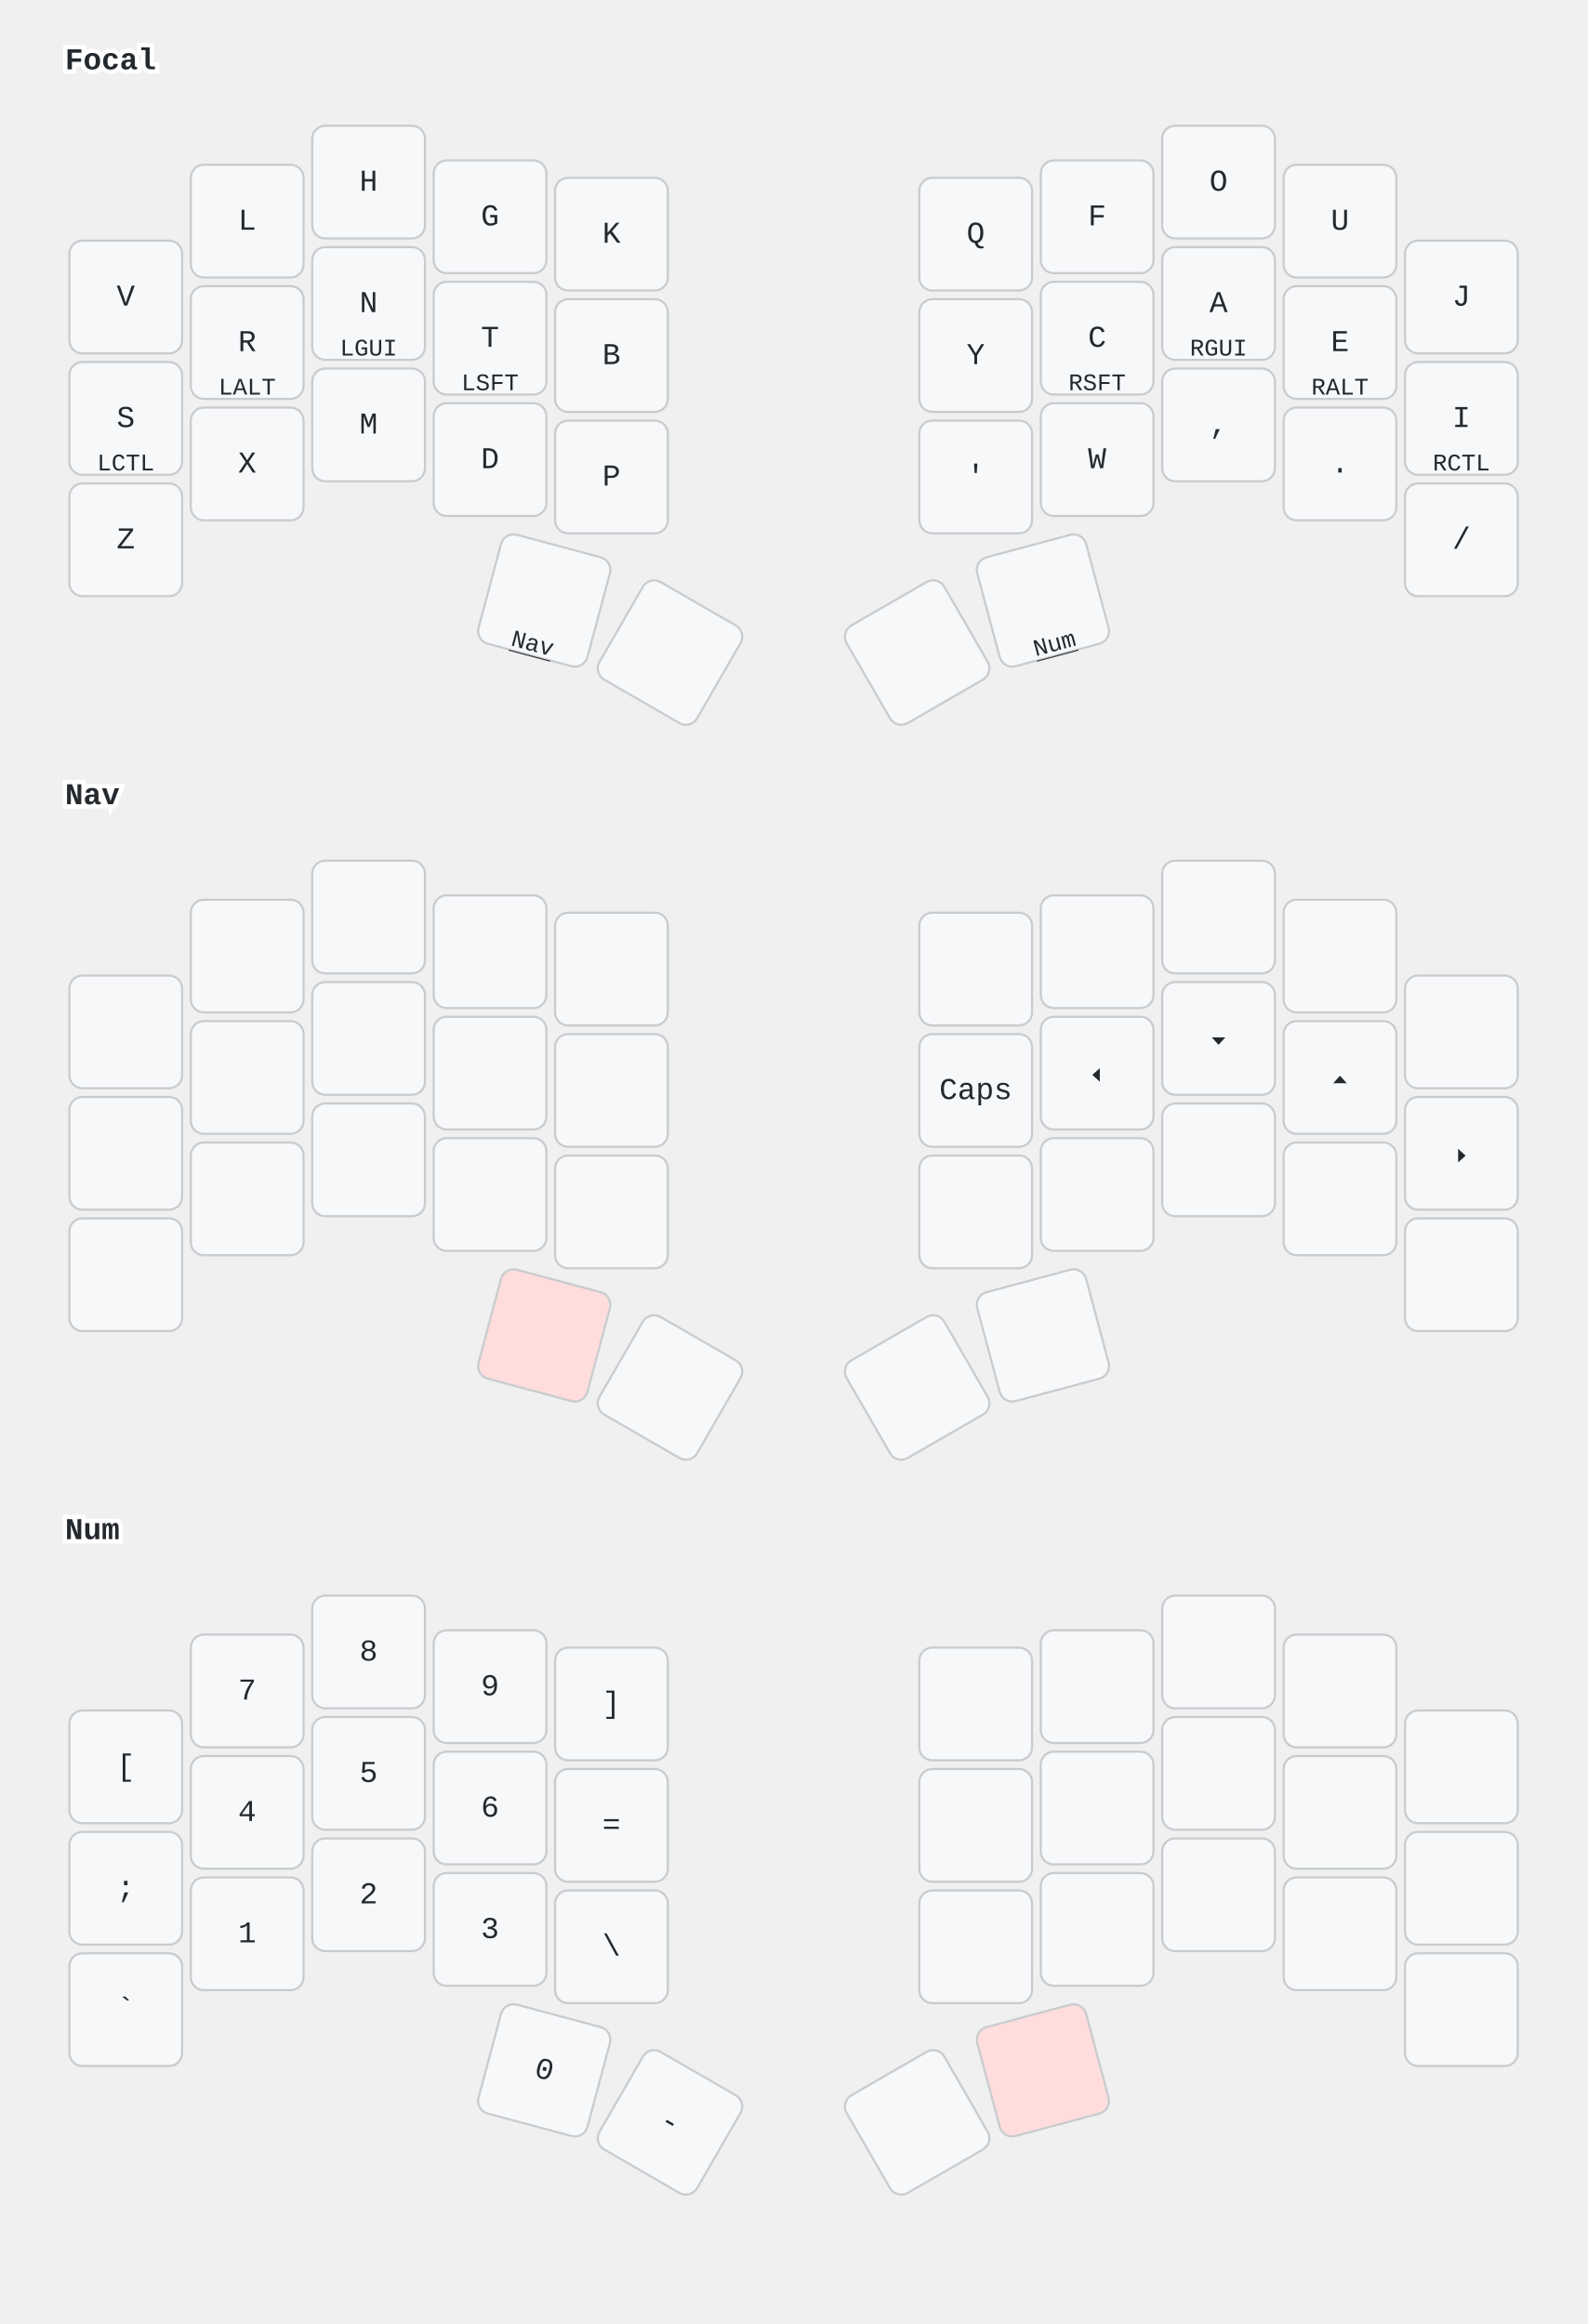
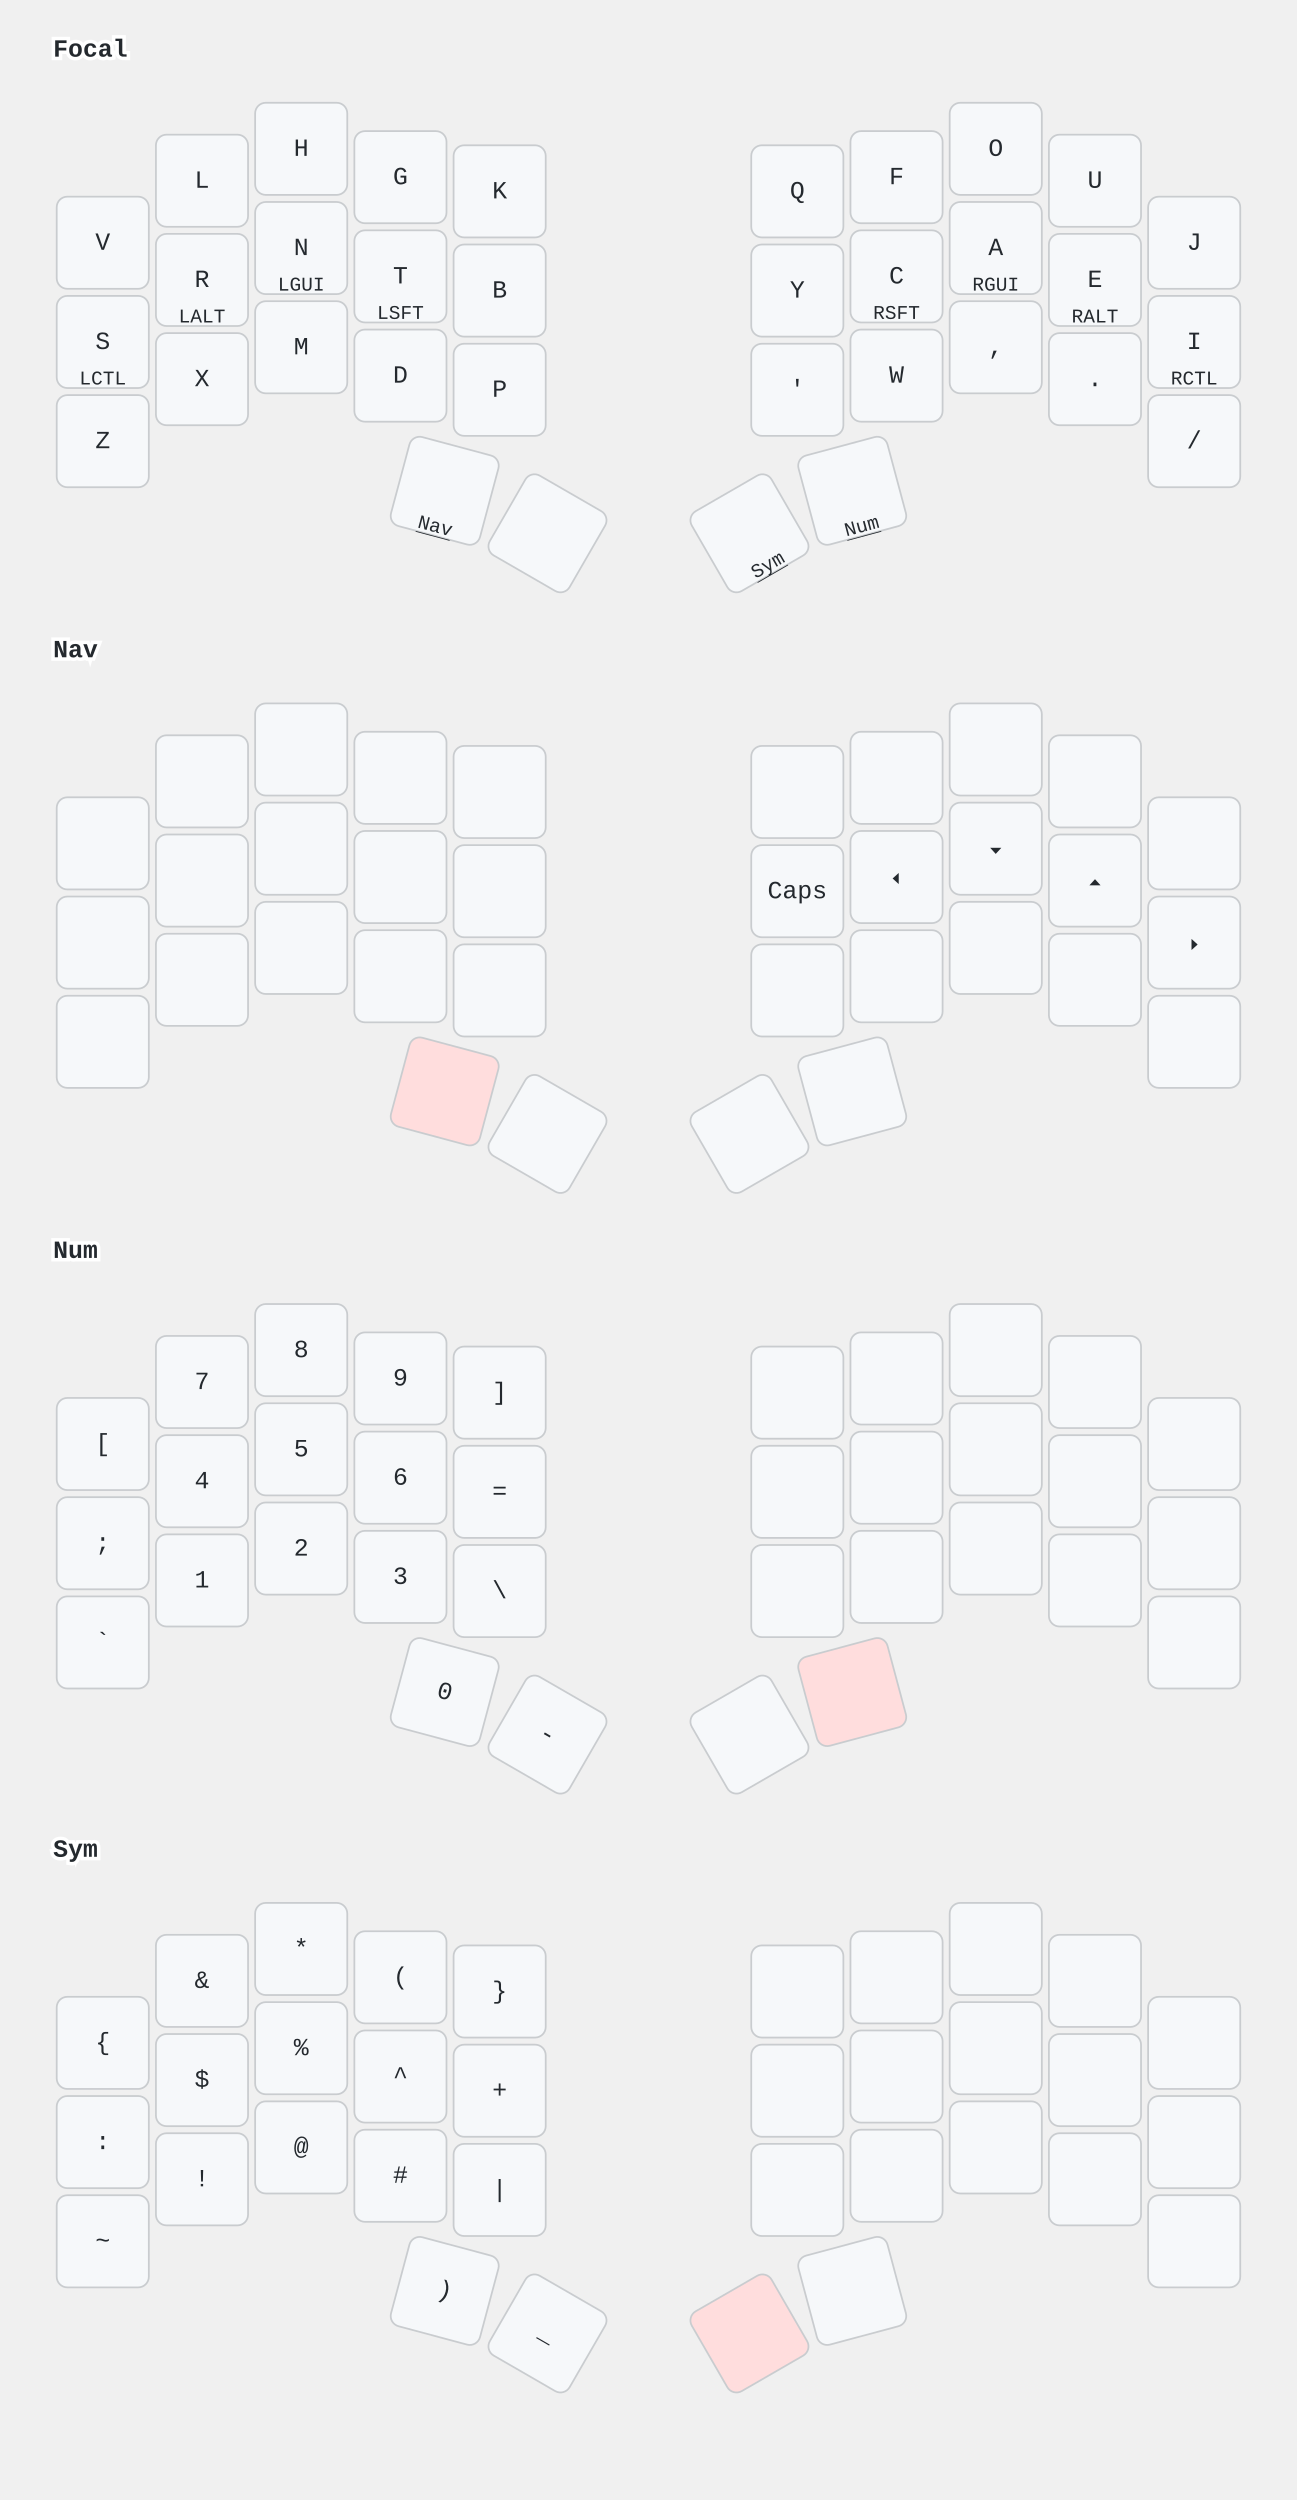
- <svg xmlns="http://www.w3.org/2000/svg" xmlns:xlink="http://www.w3.org/1999/xlink" width="732" height="1072" viewBox="0 0 732 1072" class="keymap">
+ <svg xmlns="http://www.w3.org/2000/svg" xmlns:xlink="http://www.w3.org/1999/xlink" width="732" height="1411" viewBox="0 0 732 1411" class="keymap">
  <defs>/* start glyphs */
<svg id="mdi:apple-keyboard-command">
      <svg id="mdi-apple-keyboard-command" viewBox="0 0 24 24">
        <path d="M6,2A4,4 0 0,1 10,6V8H14V6A4,4 0 0,1 18,2A4,4 0 0,1 22,6A4,4 0 0,1 18,10H16V14H18A4,4 0 0,1 22,18A4,4 0 0,1 18,22A4,4 0 0,1 14,18V16H10V18A4,4 0 0,1 6,22A4,4 0 0,1 2,18A4,4 0 0,1 6,14H8V10H6A4,4 0 0,1 2,6A4,4 0 0,1 6,2M16,18A2,2 0 0,0 18,20A2,2 0 0,0 20,18A2,2 0 0,0 18,16H16V18M14,10H10V14H14V10M6,16A2,2 0 0,0 4,18A2,2 0 0,0 6,20A2,2 0 0,0 8,18V16H6M8,6A2,2 0 0,0 6,4A2,2 0 0,0 4,6A2,2 0 0,0 6,8H8V6M18,8A2,2 0 0,0 20,6A2,2 0 0,0 18,4A2,2 0 0,0 16,6V8H18Z" />
      </svg>
    </svg>
    <svg id="mdi:apple-keyboard-control">
      <svg id="mdi-apple-keyboard-control" viewBox="0 0 24 24">
        <path d="M19.78,11.78L18.36,13.19L12,6.83L5.64,13.19L4.22,11.78L12,4L19.78,11.78Z" />
      </svg>
    </svg>
    <svg id="mdi:apple-keyboard-option">
      <svg id="mdi-apple-keyboard-option" viewBox="0 0 24 24">
        <path d="M3,4H9.11L16.15,18H21V20H14.88L7.84,6H3V4M14,4H21V6H14V4Z" />
      </svg>
    </svg>
    <svg id="mdi:apple-keyboard-shift">
      <svg id="mdi-apple-keyboard-shift" viewBox="0 0 24 24">
        <path d="M15,18V12H17.17L12,6.83L6.83,12H9V18H15M12,4L22,14H17V20H7V14H2L12,4Z" />
      </svg>
    </svg>
    <svg id="mdi:backspace-outline">
      <svg id="mdi-backspace-outline" viewBox="0 0 24 24">
        <path d="M19,15.59L17.59,17L14,13.41L10.41,17L9,15.59L12.59,12L9,8.41L10.41,7L14,10.59L17.59,7L19,8.41L15.41,12L19,15.59M22,3A2,2 0 0,1 24,5V19A2,2 0 0,1 22,21H7C6.31,21 5.77,20.64 5.41,20.11L0,12L5.41,3.88C5.77,3.35 6.31,3 7,3H22M22,5H7L2.28,12L7,19H22V5Z" />
      </svg>
    </svg>
    <svg id="mdi:keyboard-return">
      <svg id="mdi-keyboard-return" viewBox="0 0 24 24">
        <path d="M19,7V11H5.83L9.41,7.41L8,6L2,12L8,18L9.41,16.58L5.83,13H21V7H19Z" />
      </svg>
    </svg>
    <svg id="mdi:keyboard-space">
      <svg id="mdi-keyboard-space" viewBox="0 0 24 24">
        <path d="M3 15H5V19H19V15H21V19C21 20.1 20.1 21 19 21H5C3.9 21 3 20.1 3 19V15Z" />
      </svg>
    </svg>
    <svg id="mdi:keyboard-tab">
      <svg id="mdi-keyboard-tab" viewBox="0 0 24 24">
        <path d="M20,18H22V6H20M11.59,7.41L15.17,11H1V13H15.17L11.59,16.58L13,18L19,12L13,6L11.59,7.41Z" />
      </svg>
    </svg>
    <svg id="mdi:lightbulb-on-outline">
      <svg id="mdi-lightbulb-on-outline" viewBox="0 0 24 24">
        <path d="M20,11H23V13H20V11M1,11H4V13H1V11M13,1V4H11V1H13M4.92,3.5L7.05,5.64L5.63,7.05L3.5,4.93L4.92,3.5M16.95,5.63L19.07,3.5L20.5,4.93L18.37,7.05L16.95,5.63M12,6A6,6 0 0,1 18,12C18,14.22 16.79,16.16 15,17.2V19A1,1 0 0,1 14,20H10A1,1 0 0,1 9,19V17.2C7.21,16.16 6,14.22 6,12A6,6 0 0,1 12,6M14,21V22A1,1 0 0,1 13,23H11A1,1 0 0,1 10,22V21H14M11,18H13V15.87C14.73,15.43 16,13.86 16,12A4,4 0 0,0 12,8A4,4 0 0,0 8,12C8,13.86 9.27,15.43 11,15.87V18Z" />
      </svg>
    </svg>
    <svg id="mdi:lightbulb-outline">
      <svg id="mdi-lightbulb-outline" viewBox="0 0 24 24">
        <path d="M12,2A7,7 0 0,1 19,9C19,11.38 17.81,13.47 16,14.74V17A1,1 0 0,1 15,18H9A1,1 0 0,1 8,17V14.74C6.19,13.47 5,11.38 5,9A7,7 0 0,1 12,2M9,21V20H15V21A1,1 0 0,1 14,22H10A1,1 0 0,1 9,21M12,4A5,5 0 0,0 7,9C7,11.05 8.23,12.81 10,13.58V16H14V13.58C15.77,12.81 17,11.05 17,9A5,5 0 0,0 12,4Z" />
      </svg>
    </svg>
    <svg id="mdi:play-pause">
      <svg id="mdi-play-pause" viewBox="0 0 24 24">
        <path d="M3,5V19L11,12M13,19H16V5H13M18,5V19H21V5" />
      </svg>
    </svg>
    <svg id="mdi:skip-next">
      <svg id="mdi-skip-next" viewBox="0 0 24 24">
        <path d="M16,18H18V6H16M6,18L14.5,12L6,6V18Z" />
      </svg>
    </svg>
    <svg id="mdi:skip-previous">
      <svg id="mdi-skip-previous" viewBox="0 0 24 24">
        <path d="M6,18V6H8V18H6M9.5,12L18,6V18L9.5,12Z" />
      </svg>
    </svg>
    <svg id="mdi:volume-high">
      <svg id="mdi-volume-high" viewBox="0 0 24 24">
        <path d="M14,3.23V5.29C16.89,6.15 19,8.83 19,12C19,15.17 16.89,17.84 14,18.7V20.77C18,19.86 21,16.28 21,12C21,7.72 18,4.14 14,3.23M16.5,12C16.5,10.23 15.5,8.71 14,7.97V16C15.5,15.29 16.5,13.76 16.5,12M3,9V15H7L12,20V4L7,9H3Z" />
      </svg>
    </svg>
    <svg id="mdi:volume-low">
      <svg id="mdi-volume-low" viewBox="0 0 24 24">
        <path d="M7,9V15H11L16,20V4L11,9H7Z" />
      </svg>
    </svg>
    <svg id="mdi:volume-off">
      <svg id="mdi-volume-off" viewBox="0 0 24 24">
        <path d="M12,4L9.91,6.09L12,8.18M4.27,3L3,4.27L7.73,9H3V15H7L12,20V13.27L16.25,17.53C15.58,18.04 14.83,18.46 14,18.7V20.77C15.38,20.45 16.63,19.82 17.68,18.96L19.73,21L21,19.73L12,10.73M19,12C19,12.94 18.8,13.82 18.46,14.64L19.97,16.15C20.62,14.91 21,13.5 21,12C21,7.72 18,4.14 14,3.23V5.29C16.89,6.15 19,8.83 19,12M16.5,12C16.5,10.23 15.5,8.71 14,7.97V10.18L16.45,12.63C16.5,12.43 16.5,12.21 16.5,12Z" />
      </svg>
    </svg>
  </defs>/* end glyphs */
<style>/* inherit to force styles through use tags */
svg path {
    fill: inherit;
}

/* font and background color specifications */
svg.keymap {
    font-family: SFMono-Regular,Consolas,Liberation Mono,Menlo,monospace;
    font-size: 14px;
    font-kerning: normal;
    text-rendering: optimizeLegibility;
    fill: #24292e;
}

/* default key styling */
rect.key {
    fill: #f6f8fa;
}

rect.key, rect.combo {
    stroke: #c9cccf;
    stroke-width: 1;
}

/* default key side styling, only used is draw_key_sides is set */
rect.side {
    filter: brightness(90%);
}

/* color accent for combo boxes */
rect.combo, rect.combo-separate {
    fill: #cdf;
}

/* color accent for held keys */
rect.held, rect.combo.held {
    fill: #fdd;
}

/* color accent for ghost (optional) keys */
rect.ghost, rect.combo.ghost {
    stroke-dasharray: 4, 4;
    stroke-width: 2;
}

text {
    text-anchor: middle;
    dominant-baseline: middle;
}

/* styling for layer labels */
text.label {
    font-weight: bold;
    text-anchor: start;
    stroke: white;
    stroke-width: 4;
    paint-order: stroke;
}

/* styling for optional footer */
text.footer {
    text-anchor: end;
    dominant-baseline: auto;
    stroke: white;
    stroke-width: 4;
    paint-order: stroke;
}

/* styling for combo tap, and key non-tap label text */
text.combo, text.hold, text.shifted, text.left, text.right, text.tl, text.tr, text.bl, text.br {
    font-size: 11px;
}

text.hold, text.bl, text.br {
    text-anchor: middle;
    dominant-baseline: auto;
}

text.shifted, text.tl, text.tr {
    text-anchor: middle;
    dominant-baseline: hanging;
}

text.left, text.tl, text.bl {
    text-anchor: start;
}

text.right, text.tr, text.br {
    text-anchor: end;
}

text.layer-activator {
    text-decoration: underline;
}

/* styling for hold/shifted label text in combo box */
text.combo.hold, text.combo.shifted, text.combo.left, text.combo.right {
    font-size: 8px;
}

/* lighter symbol for transparent keys */
text.trans {
    fill: #7b7e81;
}

/* styling for combo dendrons */
path.combo {
    stroke-width: 1;
    stroke: gray;
    fill: none;
}

/* Start Tabler Icons Cleanup */
/* cannot use height/width with glyphs */
.icon-tabler &gt; path {
    fill: inherit;
    stroke: inherit;
    stroke-width: 2;
}
/* hide tabler's default box */
.icon-tabler &gt; path[stroke="none"][fill="none"] {
    visibility: hidden;
}
/* End Tabler Icons Cleanup */

@media (prefers-color-scheme: dark) {
svg.keymap { fill: #d1d6db; }
rect.key { fill: #3f4750; }
rect.key, rect.combo { stroke: #60666c; }
rect.combo, rect.combo-separate { fill: #1f3d7a; }
rect.held, rect.combo.held { fill: #854747; }
text.label, text.footer { stroke: black; }
text.trans { fill: #7e8184; }
path.combo { stroke: #7f7f7f; }

}</style>
  <g transform="translate(30, 0)" class="layer-Focal">
    <text x="0" y="28" class="label" id="Focal">Focal</text>
    <g transform="translate(0, 56)">
      <g transform="translate(28, 81)" class="key keypos-0">
        <rect rx="6" ry="6" x="-26" y="-26" width="52" height="52" class="key" />
        <text x="0" y="0" class="key tap">V</text>
      </g>
      <g transform="translate(84, 46)" class="key keypos-1">
        <rect rx="6" ry="6" x="-26" y="-26" width="52" height="52" class="key" />
        <text x="0" y="0" class="key tap">L</text>
      </g>
      <g transform="translate(140, 28)" class="key keypos-2">
        <rect rx="6" ry="6" x="-26" y="-26" width="52" height="52" class="key" />
        <text x="0" y="0" class="key tap">H</text>
      </g>
      <g transform="translate(196, 44)" class="key keypos-3">
        <rect rx="6" ry="6" x="-26" y="-26" width="52" height="52" class="key" />
        <text x="0" y="0" class="key tap">G</text>
      </g>
      <g transform="translate(252, 52)" class="key keypos-4">
        <rect rx="6" ry="6" x="-26" y="-26" width="52" height="52" class="key" />
        <text x="0" y="0" class="key tap">K</text>
      </g>
      <g transform="translate(420, 52)" class="key keypos-5">
        <rect rx="6" ry="6" x="-26" y="-26" width="52" height="52" class="key" />
        <text x="0" y="0" class="key tap">Q</text>
      </g>
      <g transform="translate(476, 44)" class="key keypos-6">
        <rect rx="6" ry="6" x="-26" y="-26" width="52" height="52" class="key" />
        <text x="0" y="0" class="key tap">F</text>
      </g>
      <g transform="translate(532, 28)" class="key keypos-7">
        <rect rx="6" ry="6" x="-26" y="-26" width="52" height="52" class="key" />
        <text x="0" y="0" class="key tap">O</text>
      </g>
      <g transform="translate(588, 46)" class="key keypos-8">
        <rect rx="6" ry="6" x="-26" y="-26" width="52" height="52" class="key" />
        <text x="0" y="0" class="key tap">U</text>
      </g>
      <g transform="translate(644, 81)" class="key keypos-9">
        <rect rx="6" ry="6" x="-26" y="-26" width="52" height="52" class="key" />
        <text x="0" y="0" class="key tap">J</text>
      </g>
      <g transform="translate(28, 137)" class="key keypos-10">
        <rect rx="6" ry="6" x="-26" y="-26" width="52" height="52" class="key" />
        <text x="0" y="0" class="key tap">S</text>
        <text x="0" y="24" class="key hold">LCTL</text>
      </g>
      <g transform="translate(84, 102)" class="key keypos-11">
        <rect rx="6" ry="6" x="-26" y="-26" width="52" height="52" class="key" />
        <text x="0" y="0" class="key tap">R</text>
        <text x="0" y="24" class="key hold">LALT</text>
      </g>
      <g transform="translate(140, 84)" class="key keypos-12">
        <rect rx="6" ry="6" x="-26" y="-26" width="52" height="52" class="key" />
        <text x="0" y="0" class="key tap">N</text>
        <text x="0" y="24" class="key hold">LGUI</text>
      </g>
      <g transform="translate(196, 100)" class="key keypos-13">
        <rect rx="6" ry="6" x="-26" y="-26" width="52" height="52" class="key" />
        <text x="0" y="0" class="key tap">T</text>
        <text x="0" y="24" class="key hold">LSFT</text>
      </g>
      <g transform="translate(252, 108)" class="key keypos-14">
        <rect rx="6" ry="6" x="-26" y="-26" width="52" height="52" class="key" />
        <text x="0" y="0" class="key tap">B</text>
      </g>
      <g transform="translate(420, 108)" class="key keypos-15">
        <rect rx="6" ry="6" x="-26" y="-26" width="52" height="52" class="key" />
        <text x="0" y="0" class="key tap">Y</text>
      </g>
      <g transform="translate(476, 100)" class="key keypos-16">
        <rect rx="6" ry="6" x="-26" y="-26" width="52" height="52" class="key" />
        <text x="0" y="0" class="key tap">C</text>
        <text x="0" y="24" class="key hold">RSFT</text>
      </g>
      <g transform="translate(532, 84)" class="key keypos-17">
        <rect rx="6" ry="6" x="-26" y="-26" width="52" height="52" class="key" />
        <text x="0" y="0" class="key tap">A</text>
        <text x="0" y="24" class="key hold">RGUI</text>
      </g>
      <g transform="translate(588, 102)" class="key keypos-18">
        <rect rx="6" ry="6" x="-26" y="-26" width="52" height="52" class="key" />
        <text x="0" y="0" class="key tap">E</text>
        <text x="0" y="24" class="key hold">RALT</text>
      </g>
      <g transform="translate(644, 137)" class="key keypos-19">
        <rect rx="6" ry="6" x="-26" y="-26" width="52" height="52" class="key" />
        <text x="0" y="0" class="key tap">I</text>
        <text x="0" y="24" class="key hold">RCTL</text>
      </g>
      <g transform="translate(28, 193)" class="key keypos-20">
        <rect rx="6" ry="6" x="-26" y="-26" width="52" height="52" class="key" />
        <text x="0" y="0" class="key tap">Z</text>
      </g>
      <g transform="translate(84, 158)" class="key keypos-21">
        <rect rx="6" ry="6" x="-26" y="-26" width="52" height="52" class="key" />
        <text x="0" y="0" class="key tap">X</text>
      </g>
      <g transform="translate(140, 140)" class="key keypos-22">
        <rect rx="6" ry="6" x="-26" y="-26" width="52" height="52" class="key" />
        <text x="0" y="0" class="key tap">M</text>
      </g>
      <g transform="translate(196, 156)" class="key keypos-23">
        <rect rx="6" ry="6" x="-26" y="-26" width="52" height="52" class="key" />
        <text x="0" y="0" class="key tap">D</text>
      </g>
      <g transform="translate(252, 164)" class="key keypos-24">
        <rect rx="6" ry="6" x="-26" y="-26" width="52" height="52" class="key" />
        <text x="0" y="0" class="key tap">P</text>
      </g>
      <g transform="translate(420, 164)" class="key keypos-25">
        <rect rx="6" ry="6" x="-26" y="-26" width="52" height="52" class="key" />
        <text x="0" y="0" class="key tap">'</text>
      </g>
      <g transform="translate(476, 156)" class="key keypos-26">
        <rect rx="6" ry="6" x="-26" y="-26" width="52" height="52" class="key" />
        <text x="0" y="0" class="key tap">W</text>
      </g>
      <g transform="translate(532, 140)" class="key keypos-27">
        <rect rx="6" ry="6" x="-26" y="-26" width="52" height="52" class="key" />
        <text x="0" y="0" class="key tap">,</text>
      </g>
      <g transform="translate(588, 158)" class="key keypos-28">
        <rect rx="6" ry="6" x="-26" y="-26" width="52" height="52" class="key" />
        <text x="0" y="0" class="key tap">.</text>
      </g>
      <g transform="translate(644, 193)" class="key keypos-29">
        <rect rx="6" ry="6" x="-26" y="-26" width="52" height="52" class="key" />
        <text x="0" y="0" class="key tap">/</text>
      </g>
      <g transform="translate(221, 221) rotate(15.0)" class="key keypos-30">
        <rect rx="6" ry="6" x="-26" y="-26" width="52" height="52" class="key" />
        <use href="#mdi:keyboard-space" xlink:href="#mdi:keyboard-space" x="-7" y="-7" height="14" width="14.0" class="key tap glyph mdi:keyboard-space" />
        <a href="#Nav">
          <text x="0" y="24" class="key hold layer-activator">Nav</text>
        </a>
      </g>
      <g transform="translate(279, 245) rotate(30.0)" class="key keypos-31">
        <rect rx="6" ry="6" x="-26" y="-26" width="52" height="52" class="key" />
        <use href="#mdi:keyboard-tab" xlink:href="#mdi:keyboard-tab" x="-7" y="-7" height="14" width="14.0" class="key tap glyph mdi:keyboard-tab" />
      </g>
      <g transform="translate(393, 245) rotate(-30.0)" class="key keypos-32">
        <rect rx="6" ry="6" x="-26" y="-26" width="52" height="52" class="key" />
        <use href="#mdi:keyboard-return" xlink:href="#mdi:keyboard-return" x="-7" y="-7" height="14" width="14.0" class="key tap glyph mdi:keyboard-return" />
+         <a href="#Sym">
+           <text x="0" y="24" class="key hold layer-activator">Sym</text>
+         </a>
      </g>
      <g transform="translate(451, 221) rotate(-15.0)" class="key keypos-33">
        <rect rx="6" ry="6" x="-26" y="-26" width="52" height="52" class="key" />
        <use href="#mdi:backspace-outline" xlink:href="#mdi:backspace-outline" x="-7" y="-7" height="14" width="14.0" class="key tap glyph mdi:backspace-outline" />
        <a href="#Num">
          <text x="0" y="24" class="key hold layer-activator">Num</text>
        </a>
      </g>
    </g>
  </g>
  <g transform="translate(30, 339)" class="layer-Nav">
    <text x="0" y="28" class="label" id="Nav">Nav</text>
    <g transform="translate(0, 56)">
      <g transform="translate(28, 81)" class="key keypos-0">
        <rect rx="6" ry="6" x="-26" y="-26" width="52" height="52" class="key" />
      </g>
      <g transform="translate(84, 46)" class="key keypos-1">
        <rect rx="6" ry="6" x="-26" y="-26" width="52" height="52" class="key" />
      </g>
      <g transform="translate(140, 28)" class="key keypos-2">
        <rect rx="6" ry="6" x="-26" y="-26" width="52" height="52" class="key" />
      </g>
      <g transform="translate(196, 44)" class="key keypos-3">
        <rect rx="6" ry="6" x="-26" y="-26" width="52" height="52" class="key" />
      </g>
      <g transform="translate(252, 52)" class="key keypos-4">
        <rect rx="6" ry="6" x="-26" y="-26" width="52" height="52" class="key" />
      </g>
      <g transform="translate(420, 52)" class="key keypos-5">
        <rect rx="6" ry="6" x="-26" y="-26" width="52" height="52" class="key" />
      </g>
      <g transform="translate(476, 44)" class="key keypos-6">
        <rect rx="6" ry="6" x="-26" y="-26" width="52" height="52" class="key" />
        <use href="#mdi:skip-previous" xlink:href="#mdi:skip-previous" x="-7" y="-7" height="14" width="14.0" class="key tap glyph mdi:skip-previous" />
      </g>
      <g transform="translate(532, 28)" class="key keypos-7">
        <rect rx="6" ry="6" x="-26" y="-26" width="52" height="52" class="key" />
        <use href="#mdi:volume-low" xlink:href="#mdi:volume-low" x="-7" y="-7" height="14" width="14.0" class="key tap glyph mdi:volume-low" />
      </g>
      <g transform="translate(588, 46)" class="key keypos-8">
        <rect rx="6" ry="6" x="-26" y="-26" width="52" height="52" class="key" />
        <use href="#mdi:volume-high" xlink:href="#mdi:volume-high" x="-7" y="-7" height="14" width="14.0" class="key tap glyph mdi:volume-high" />
      </g>
      <g transform="translate(644, 81)" class="key keypos-9">
        <rect rx="6" ry="6" x="-26" y="-26" width="52" height="52" class="key" />
        <use href="#mdi:skip-next" xlink:href="#mdi:skip-next" x="-7" y="-7" height="14" width="14.0" class="key tap glyph mdi:skip-next" />
      </g>
      <g transform="translate(28, 137)" class="key keypos-10">
        <rect rx="6" ry="6" x="-26" y="-26" width="52" height="52" class="key" />
        <use href="#mdi:apple-keyboard-control" xlink:href="#mdi:apple-keyboard-control" x="-7" y="-7" height="14" width="14.0" class="key tap glyph mdi:apple-keyboard-control" />
      </g>
      <g transform="translate(84, 102)" class="key keypos-11">
        <rect rx="6" ry="6" x="-26" y="-26" width="52" height="52" class="key" />
        <use href="#mdi:apple-keyboard-option" xlink:href="#mdi:apple-keyboard-option" x="-7" y="-7" height="14" width="14.0" class="key tap glyph mdi:apple-keyboard-option" />
      </g>
      <g transform="translate(140, 84)" class="key keypos-12">
        <rect rx="6" ry="6" x="-26" y="-26" width="52" height="52" class="key" />
        <use href="#mdi:apple-keyboard-command" xlink:href="#mdi:apple-keyboard-command" x="-7" y="-7" height="14" width="14.0" class="key tap glyph mdi:apple-keyboard-command" />
      </g>
      <g transform="translate(196, 100)" class="key keypos-13">
        <rect rx="6" ry="6" x="-26" y="-26" width="52" height="52" class="key" />
        <use href="#mdi:apple-keyboard-shift" xlink:href="#mdi:apple-keyboard-shift" x="-7" y="-7" height="14" width="14.0" class="key tap glyph mdi:apple-keyboard-shift" />
      </g>
      <g transform="translate(252, 108)" class="key keypos-14">
        <rect rx="6" ry="6" x="-26" y="-26" width="52" height="52" class="key" />
      </g>
      <g transform="translate(420, 108)" class="key keypos-15">
        <rect rx="6" ry="6" x="-26" y="-26" width="52" height="52" class="key" />
        <text x="0" y="0" class="key tap">Caps</text>
      </g>
      <g transform="translate(476, 100)" class="key keypos-16">
        <rect rx="6" ry="6" x="-26" y="-26" width="52" height="52" class="key" />
        <text x="0" y="0" class="key tap">⏴</text>
      </g>
      <g transform="translate(532, 84)" class="key keypos-17">
        <rect rx="6" ry="6" x="-26" y="-26" width="52" height="52" class="key" />
        <text x="0" y="0" class="key tap">⏷</text>
      </g>
      <g transform="translate(588, 102)" class="key keypos-18">
        <rect rx="6" ry="6" x="-26" y="-26" width="52" height="52" class="key" />
        <text x="0" y="0" class="key tap">⏶</text>
      </g>
      <g transform="translate(644, 137)" class="key keypos-19">
        <rect rx="6" ry="6" x="-26" y="-26" width="52" height="52" class="key" />
        <text x="0" y="0" class="key tap">⏵</text>
      </g>
      <g transform="translate(28, 193)" class="key keypos-20">
        <rect rx="6" ry="6" x="-26" y="-26" width="52" height="52" class="key" />
      </g>
      <g transform="translate(84, 158)" class="key keypos-21">
        <rect rx="6" ry="6" x="-26" y="-26" width="52" height="52" class="key" />
      </g>
      <g transform="translate(140, 140)" class="key keypos-22">
        <rect rx="6" ry="6" x="-26" y="-26" width="52" height="52" class="key" />
      </g>
      <g transform="translate(196, 156)" class="key keypos-23">
        <rect rx="6" ry="6" x="-26" y="-26" width="52" height="52" class="key" />
      </g>
      <g transform="translate(252, 164)" class="key keypos-24">
        <rect rx="6" ry="6" x="-26" y="-26" width="52" height="52" class="key" />
      </g>
      <g transform="translate(420, 164)" class="key keypos-25">
        <rect rx="6" ry="6" x="-26" y="-26" width="52" height="52" class="key" />
      </g>
      <g transform="translate(476, 156)" class="key keypos-26">
        <rect rx="6" ry="6" x="-26" y="-26" width="52" height="52" class="key" />
      </g>
      <g transform="translate(532, 140)" class="key keypos-27">
        <rect rx="6" ry="6" x="-26" y="-26" width="52" height="52" class="key" />
        <use href="#mdi:lightbulb-outline" xlink:href="#mdi:lightbulb-outline" x="-7" y="-7" height="14" width="14.0" class="key tap glyph mdi:lightbulb-outline" />
      </g>
      <g transform="translate(588, 158)" class="key keypos-28">
        <rect rx="6" ry="6" x="-26" y="-26" width="52" height="52" class="key" />
        <use href="#mdi:lightbulb-on-outline" xlink:href="#mdi:lightbulb-on-outline" x="-7" y="-7" height="14" width="14.0" class="key tap glyph mdi:lightbulb-on-outline" />
      </g>
      <g transform="translate(644, 193)" class="key keypos-29">
        <rect rx="6" ry="6" x="-26" y="-26" width="52" height="52" class="key" />
      </g>
      <g transform="translate(221, 221) rotate(15.0)" class="key held keypos-30">
        <rect rx="6" ry="6" x="-26" y="-26" width="52" height="52" class="key held" />
      </g>
      <g transform="translate(279, 245) rotate(30.0)" class="key keypos-31">
        <rect rx="6" ry="6" x="-26" y="-26" width="52" height="52" class="key" />
      </g>
      <g transform="translate(393, 245) rotate(-30.0)" class="key keypos-32">
        <rect rx="6" ry="6" x="-26" y="-26" width="52" height="52" class="key" />
        <use href="#mdi:volume-off" xlink:href="#mdi:volume-off" x="-7" y="-7" height="14" width="14.0" class="key tap glyph mdi:volume-off" />
      </g>
      <g transform="translate(451, 221) rotate(-15.0)" class="key keypos-33">
        <rect rx="6" ry="6" x="-26" y="-26" width="52" height="52" class="key" />
        <use href="#mdi:play-pause" xlink:href="#mdi:play-pause" x="-7" y="-7" height="14" width="14.0" class="key tap glyph mdi:play-pause" />
      </g>
    </g>
  </g>
  <g transform="translate(30, 678)" class="layer-Num">
    <text x="0" y="28" class="label" id="Num">Num</text>
    <g transform="translate(0, 56)">
      <g transform="translate(28, 81)" class="key keypos-0">
        <rect rx="6" ry="6" x="-26" y="-26" width="52" height="52" class="key" />
        <text x="0" y="0" class="key tap">[</text>
      </g>
      <g transform="translate(84, 46)" class="key keypos-1">
        <rect rx="6" ry="6" x="-26" y="-26" width="52" height="52" class="key" />
        <text x="0" y="0" class="key tap">7</text>
      </g>
      <g transform="translate(140, 28)" class="key keypos-2">
        <rect rx="6" ry="6" x="-26" y="-26" width="52" height="52" class="key" />
        <text x="0" y="0" class="key tap">8</text>
      </g>
      <g transform="translate(196, 44)" class="key keypos-3">
        <rect rx="6" ry="6" x="-26" y="-26" width="52" height="52" class="key" />
        <text x="0" y="0" class="key tap">9</text>
      </g>
      <g transform="translate(252, 52)" class="key keypos-4">
        <rect rx="6" ry="6" x="-26" y="-26" width="52" height="52" class="key" />
        <text x="0" y="0" class="key tap">]</text>
      </g>
      <g transform="translate(420, 52)" class="key keypos-5">
        <rect rx="6" ry="6" x="-26" y="-26" width="52" height="52" class="key" />
      </g>
      <g transform="translate(476, 44)" class="key keypos-6">
        <rect rx="6" ry="6" x="-26" y="-26" width="52" height="52" class="key" />
      </g>
      <g transform="translate(532, 28)" class="key keypos-7">
        <rect rx="6" ry="6" x="-26" y="-26" width="52" height="52" class="key" />
      </g>
      <g transform="translate(588, 46)" class="key keypos-8">
        <rect rx="6" ry="6" x="-26" y="-26" width="52" height="52" class="key" />
      </g>
      <g transform="translate(644, 81)" class="key keypos-9">
        <rect rx="6" ry="6" x="-26" y="-26" width="52" height="52" class="key" />
      </g>
      <g transform="translate(28, 137)" class="key keypos-10">
        <rect rx="6" ry="6" x="-26" y="-26" width="52" height="52" class="key" />
        <text x="0" y="0" class="key tap">;</text>
      </g>
      <g transform="translate(84, 102)" class="key keypos-11">
        <rect rx="6" ry="6" x="-26" y="-26" width="52" height="52" class="key" />
        <text x="0" y="0" class="key tap">4</text>
      </g>
      <g transform="translate(140, 84)" class="key keypos-12">
        <rect rx="6" ry="6" x="-26" y="-26" width="52" height="52" class="key" />
        <text x="0" y="0" class="key tap">5</text>
      </g>
      <g transform="translate(196, 100)" class="key keypos-13">
        <rect rx="6" ry="6" x="-26" y="-26" width="52" height="52" class="key" />
        <text x="0" y="0" class="key tap">6</text>
      </g>
      <g transform="translate(252, 108)" class="key keypos-14">
        <rect rx="6" ry="6" x="-26" y="-26" width="52" height="52" class="key" />
        <text x="0" y="0" class="key tap">=</text>
      </g>
      <g transform="translate(420, 108)" class="key keypos-15">
        <rect rx="6" ry="6" x="-26" y="-26" width="52" height="52" class="key" />
      </g>
      <g transform="translate(476, 100)" class="key keypos-16">
        <rect rx="6" ry="6" x="-26" y="-26" width="52" height="52" class="key" />
        <use href="#mdi:apple-keyboard-shift" xlink:href="#mdi:apple-keyboard-shift" x="-7" y="-7" height="14" width="14.0" class="key tap glyph mdi:apple-keyboard-shift" />
      </g>
      <g transform="translate(532, 84)" class="key keypos-17">
        <rect rx="6" ry="6" x="-26" y="-26" width="52" height="52" class="key" />
        <use href="#mdi:apple-keyboard-command" xlink:href="#mdi:apple-keyboard-command" x="-7" y="-7" height="14" width="14.0" class="key tap glyph mdi:apple-keyboard-command" />
      </g>
      <g transform="translate(588, 102)" class="key keypos-18">
        <rect rx="6" ry="6" x="-26" y="-26" width="52" height="52" class="key" />
        <use href="#mdi:apple-keyboard-option" xlink:href="#mdi:apple-keyboard-option" x="-7" y="-7" height="14" width="14.0" class="key tap glyph mdi:apple-keyboard-option" />
      </g>
      <g transform="translate(644, 137)" class="key keypos-19">
        <rect rx="6" ry="6" x="-26" y="-26" width="52" height="52" class="key" />
        <use href="#mdi:apple-keyboard-control" xlink:href="#mdi:apple-keyboard-control" x="-7" y="-7" height="14" width="14.0" class="key tap glyph mdi:apple-keyboard-control" />
      </g>
      <g transform="translate(28, 193)" class="key keypos-20">
        <rect rx="6" ry="6" x="-26" y="-26" width="52" height="52" class="key" />
        <text x="0" y="0" class="key tap">`</text>
      </g>
      <g transform="translate(84, 158)" class="key keypos-21">
        <rect rx="6" ry="6" x="-26" y="-26" width="52" height="52" class="key" />
        <text x="0" y="0" class="key tap">1</text>
      </g>
      <g transform="translate(140, 140)" class="key keypos-22">
        <rect rx="6" ry="6" x="-26" y="-26" width="52" height="52" class="key" />
        <text x="0" y="0" class="key tap">2</text>
      </g>
      <g transform="translate(196, 156)" class="key keypos-23">
        <rect rx="6" ry="6" x="-26" y="-26" width="52" height="52" class="key" />
        <text x="0" y="0" class="key tap">3</text>
      </g>
      <g transform="translate(252, 164)" class="key keypos-24">
        <rect rx="6" ry="6" x="-26" y="-26" width="52" height="52" class="key" />
        <text x="0" y="0" class="key tap">\</text>
      </g>
      <g transform="translate(420, 164)" class="key keypos-25">
        <rect rx="6" ry="6" x="-26" y="-26" width="52" height="52" class="key" />
      </g>
      <g transform="translate(476, 156)" class="key keypos-26">
        <rect rx="6" ry="6" x="-26" y="-26" width="52" height="52" class="key" />
      </g>
      <g transform="translate(532, 140)" class="key keypos-27">
        <rect rx="6" ry="6" x="-26" y="-26" width="52" height="52" class="key" />
      </g>
      <g transform="translate(588, 158)" class="key keypos-28">
        <rect rx="6" ry="6" x="-26" y="-26" width="52" height="52" class="key" />
      </g>
      <g transform="translate(644, 193)" class="key keypos-29">
        <rect rx="6" ry="6" x="-26" y="-26" width="52" height="52" class="key" />
      </g>
      <g transform="translate(221, 221) rotate(15.0)" class="key keypos-30">
        <rect rx="6" ry="6" x="-26" y="-26" width="52" height="52" class="key" />
        <text x="0" y="0" class="key tap">0</text>
      </g>
      <g transform="translate(279, 245) rotate(30.0)" class="key keypos-31">
        <rect rx="6" ry="6" x="-26" y="-26" width="52" height="52" class="key" />
        <text x="0" y="0" class="key tap">-</text>
      </g>
      <g transform="translate(393, 245) rotate(-30.0)" class="key keypos-32">
        <rect rx="6" ry="6" x="-26" y="-26" width="52" height="52" class="key" />
      </g>
      <g transform="translate(451, 221) rotate(-15.0)" class="key held keypos-33">
        <rect rx="6" ry="6" x="-26" y="-26" width="52" height="52" class="key held" />
      </g>
    </g>
  </g>
+   <g transform="translate(30, 1016)" class="layer-Sym">
+     <text x="0" y="28" class="label" id="Sym">Sym</text>
+     <g transform="translate(0, 56)">
+       <g transform="translate(28, 81)" class="key keypos-0">
+         <rect rx="6" ry="6" x="-26" y="-26" width="52" height="52" class="key" />
+         <text x="0" y="0" class="key tap">{</text>
+       </g>
+       <g transform="translate(84, 46)" class="key keypos-1">
+         <rect rx="6" ry="6" x="-26" y="-26" width="52" height="52" class="key" />
+         <text x="0" y="0" class="key tap">&amp;</text>
+       </g>
+       <g transform="translate(140, 28)" class="key keypos-2">
+         <rect rx="6" ry="6" x="-26" y="-26" width="52" height="52" class="key" />
+         <text x="0" y="0" class="key tap">*</text>
+       </g>
+       <g transform="translate(196, 44)" class="key keypos-3">
+         <rect rx="6" ry="6" x="-26" y="-26" width="52" height="52" class="key" />
+         <text x="0" y="0" class="key tap">(</text>
+       </g>
+       <g transform="translate(252, 52)" class="key keypos-4">
+         <rect rx="6" ry="6" x="-26" y="-26" width="52" height="52" class="key" />
+         <text x="0" y="0" class="key tap">}</text>
+       </g>
+       <g transform="translate(420, 52)" class="key keypos-5">
+         <rect rx="6" ry="6" x="-26" y="-26" width="52" height="52" class="key" />
+       </g>
+       <g transform="translate(476, 44)" class="key keypos-6">
+         <rect rx="6" ry="6" x="-26" y="-26" width="52" height="52" class="key" />
+       </g>
+       <g transform="translate(532, 28)" class="key keypos-7">
+         <rect rx="6" ry="6" x="-26" y="-26" width="52" height="52" class="key" />
+       </g>
+       <g transform="translate(588, 46)" class="key keypos-8">
+         <rect rx="6" ry="6" x="-26" y="-26" width="52" height="52" class="key" />
+       </g>
+       <g transform="translate(644, 81)" class="key keypos-9">
+         <rect rx="6" ry="6" x="-26" y="-26" width="52" height="52" class="key" />
+       </g>
+       <g transform="translate(28, 137)" class="key keypos-10">
+         <rect rx="6" ry="6" x="-26" y="-26" width="52" height="52" class="key" />
+         <text x="0" y="0" class="key tap">:</text>
+       </g>
+       <g transform="translate(84, 102)" class="key keypos-11">
+         <rect rx="6" ry="6" x="-26" y="-26" width="52" height="52" class="key" />
+         <text x="0" y="0" class="key tap">$</text>
+       </g>
+       <g transform="translate(140, 84)" class="key keypos-12">
+         <rect rx="6" ry="6" x="-26" y="-26" width="52" height="52" class="key" />
+         <text x="0" y="0" class="key tap">%</text>
+       </g>
+       <g transform="translate(196, 100)" class="key keypos-13">
+         <rect rx="6" ry="6" x="-26" y="-26" width="52" height="52" class="key" />
+         <text x="0" y="0" class="key tap">^</text>
+       </g>
+       <g transform="translate(252, 108)" class="key keypos-14">
+         <rect rx="6" ry="6" x="-26" y="-26" width="52" height="52" class="key" />
+         <text x="0" y="0" class="key tap">+</text>
+       </g>
+       <g transform="translate(420, 108)" class="key keypos-15">
+         <rect rx="6" ry="6" x="-26" y="-26" width="52" height="52" class="key" />
+       </g>
+       <g transform="translate(476, 100)" class="key keypos-16">
+         <rect rx="6" ry="6" x="-26" y="-26" width="52" height="52" class="key" />
+         <use href="#mdi:apple-keyboard-shift" xlink:href="#mdi:apple-keyboard-shift" x="-7" y="-7" height="14" width="14.0" class="key tap glyph mdi:apple-keyboard-shift" />
+       </g>
+       <g transform="translate(532, 84)" class="key keypos-17">
+         <rect rx="6" ry="6" x="-26" y="-26" width="52" height="52" class="key" />
+         <use href="#mdi:apple-keyboard-command" xlink:href="#mdi:apple-keyboard-command" x="-7" y="-7" height="14" width="14.0" class="key tap glyph mdi:apple-keyboard-command" />
+       </g>
+       <g transform="translate(588, 102)" class="key keypos-18">
+         <rect rx="6" ry="6" x="-26" y="-26" width="52" height="52" class="key" />
+         <use href="#mdi:apple-keyboard-option" xlink:href="#mdi:apple-keyboard-option" x="-7" y="-7" height="14" width="14.0" class="key tap glyph mdi:apple-keyboard-option" />
+       </g>
+       <g transform="translate(644, 137)" class="key keypos-19">
+         <rect rx="6" ry="6" x="-26" y="-26" width="52" height="52" class="key" />
+         <use href="#mdi:apple-keyboard-control" xlink:href="#mdi:apple-keyboard-control" x="-7" y="-7" height="14" width="14.0" class="key tap glyph mdi:apple-keyboard-control" />
+       </g>
+       <g transform="translate(28, 193)" class="key keypos-20">
+         <rect rx="6" ry="6" x="-26" y="-26" width="52" height="52" class="key" />
+         <text x="0" y="0" class="key tap">~</text>
+       </g>
+       <g transform="translate(84, 158)" class="key keypos-21">
+         <rect rx="6" ry="6" x="-26" y="-26" width="52" height="52" class="key" />
+         <text x="0" y="0" class="key tap">!</text>
+       </g>
+       <g transform="translate(140, 140)" class="key keypos-22">
+         <rect rx="6" ry="6" x="-26" y="-26" width="52" height="52" class="key" />
+         <text x="0" y="0" class="key tap">@</text>
+       </g>
+       <g transform="translate(196, 156)" class="key keypos-23">
+         <rect rx="6" ry="6" x="-26" y="-26" width="52" height="52" class="key" />
+         <text x="0" y="0" class="key tap">#</text>
+       </g>
+       <g transform="translate(252, 164)" class="key keypos-24">
+         <rect rx="6" ry="6" x="-26" y="-26" width="52" height="52" class="key" />
+         <text x="0" y="0" class="key tap">|</text>
+       </g>
+       <g transform="translate(420, 164)" class="key keypos-25">
+         <rect rx="6" ry="6" x="-26" y="-26" width="52" height="52" class="key" />
+       </g>
+       <g transform="translate(476, 156)" class="key keypos-26">
+         <rect rx="6" ry="6" x="-26" y="-26" width="52" height="52" class="key" />
+       </g>
+       <g transform="translate(532, 140)" class="key keypos-27">
+         <rect rx="6" ry="6" x="-26" y="-26" width="52" height="52" class="key" />
+       </g>
+       <g transform="translate(588, 158)" class="key keypos-28">
+         <rect rx="6" ry="6" x="-26" y="-26" width="52" height="52" class="key" />
+       </g>
+       <g transform="translate(644, 193)" class="key keypos-29">
+         <rect rx="6" ry="6" x="-26" y="-26" width="52" height="52" class="key" />
+       </g>
+       <g transform="translate(221, 221) rotate(15.0)" class="key keypos-30">
+         <rect rx="6" ry="6" x="-26" y="-26" width="52" height="52" class="key" />
+         <text x="0" y="0" class="key tap">)</text>
+       </g>
+       <g transform="translate(279, 245) rotate(30.0)" class="key keypos-31">
+         <rect rx="6" ry="6" x="-26" y="-26" width="52" height="52" class="key" />
+         <text x="0" y="0" class="key tap">_</text>
+       </g>
+       <g transform="translate(393, 245) rotate(-30.0)" class="key held keypos-32">
+         <rect rx="6" ry="6" x="-26" y="-26" width="52" height="52" class="key held" />
+       </g>
+       <g transform="translate(451, 221) rotate(-15.0)" class="key keypos-33">
+         <rect rx="6" ry="6" x="-26" y="-26" width="52" height="52" class="key" />
+       </g>
+     </g>
+   </g>
</svg>
